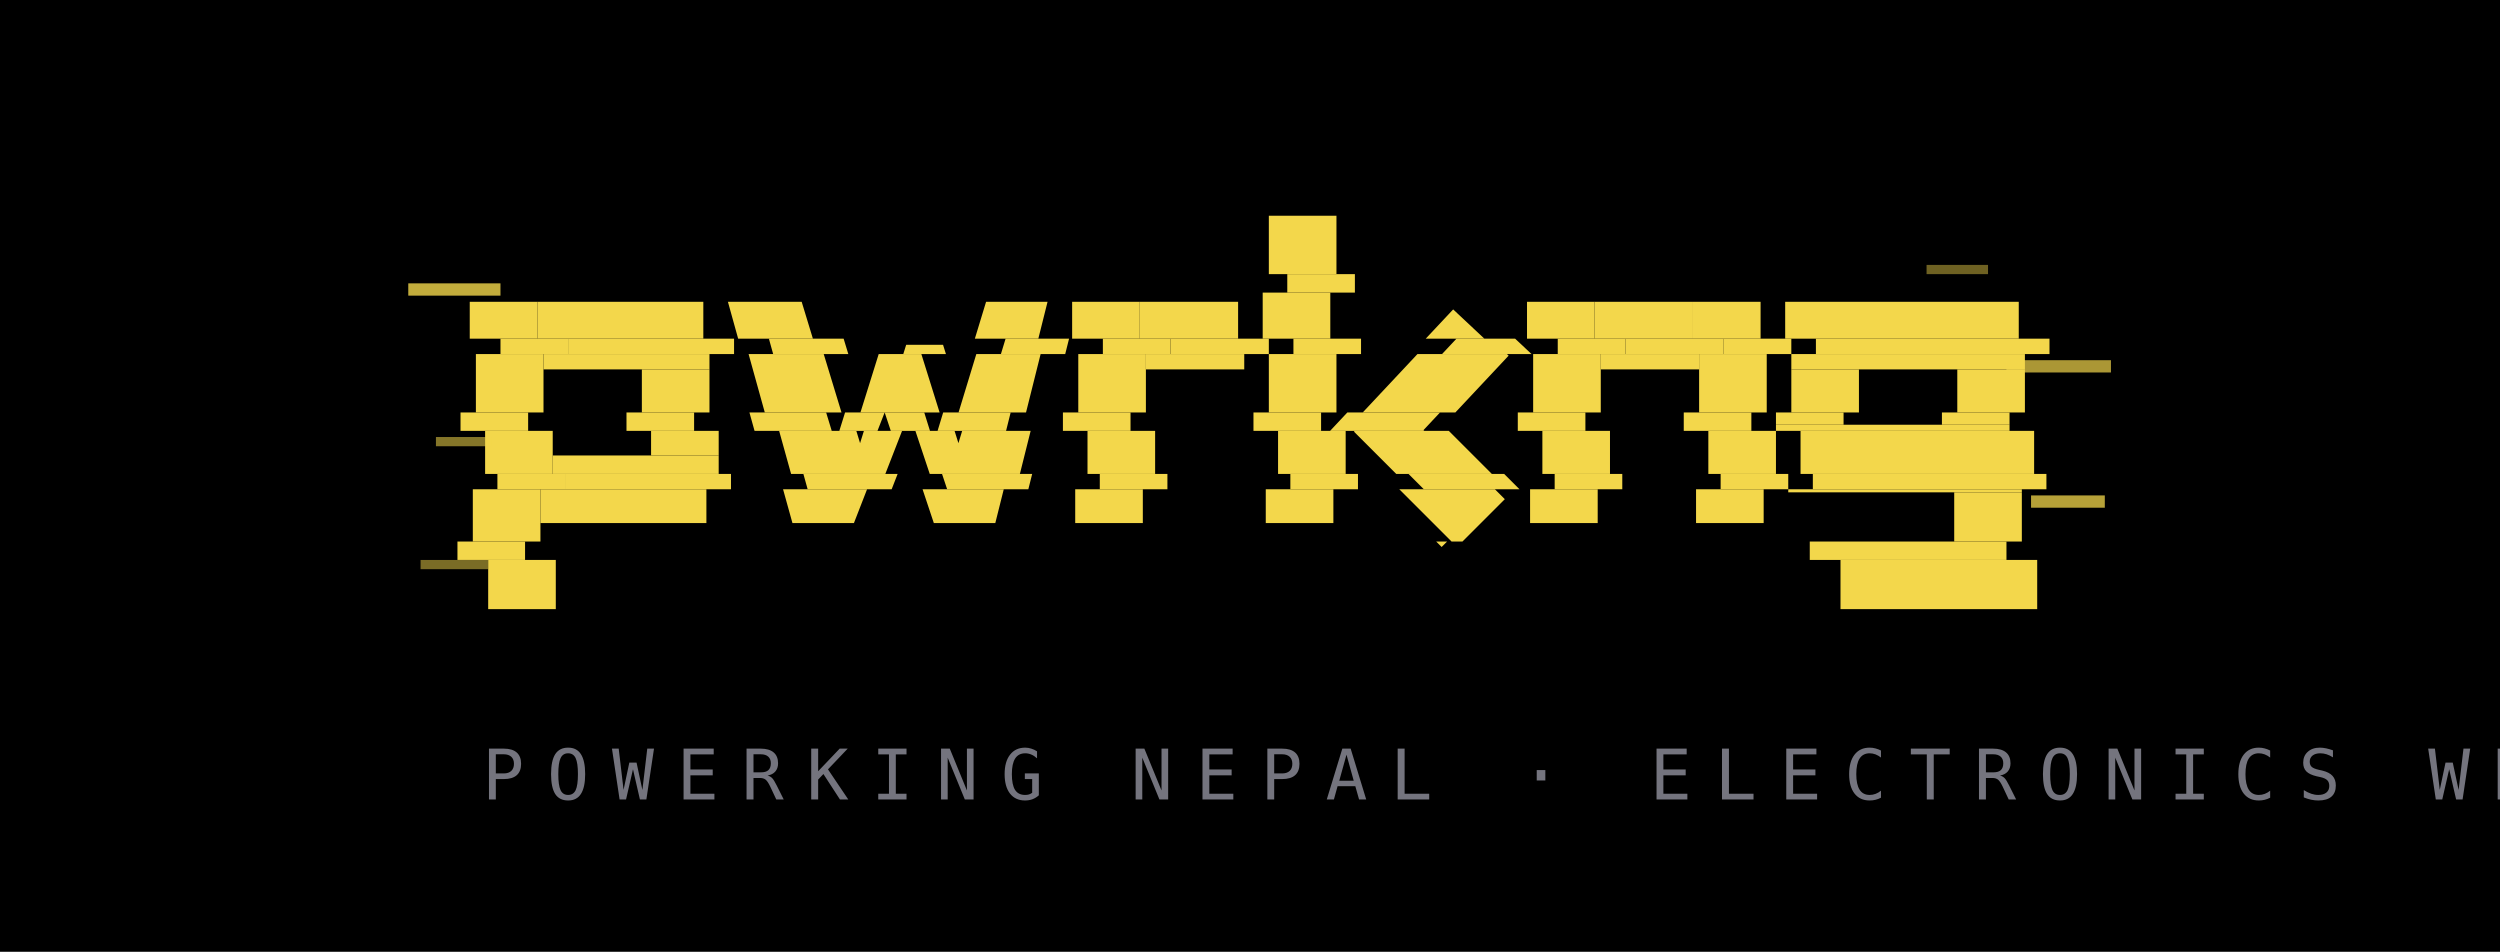
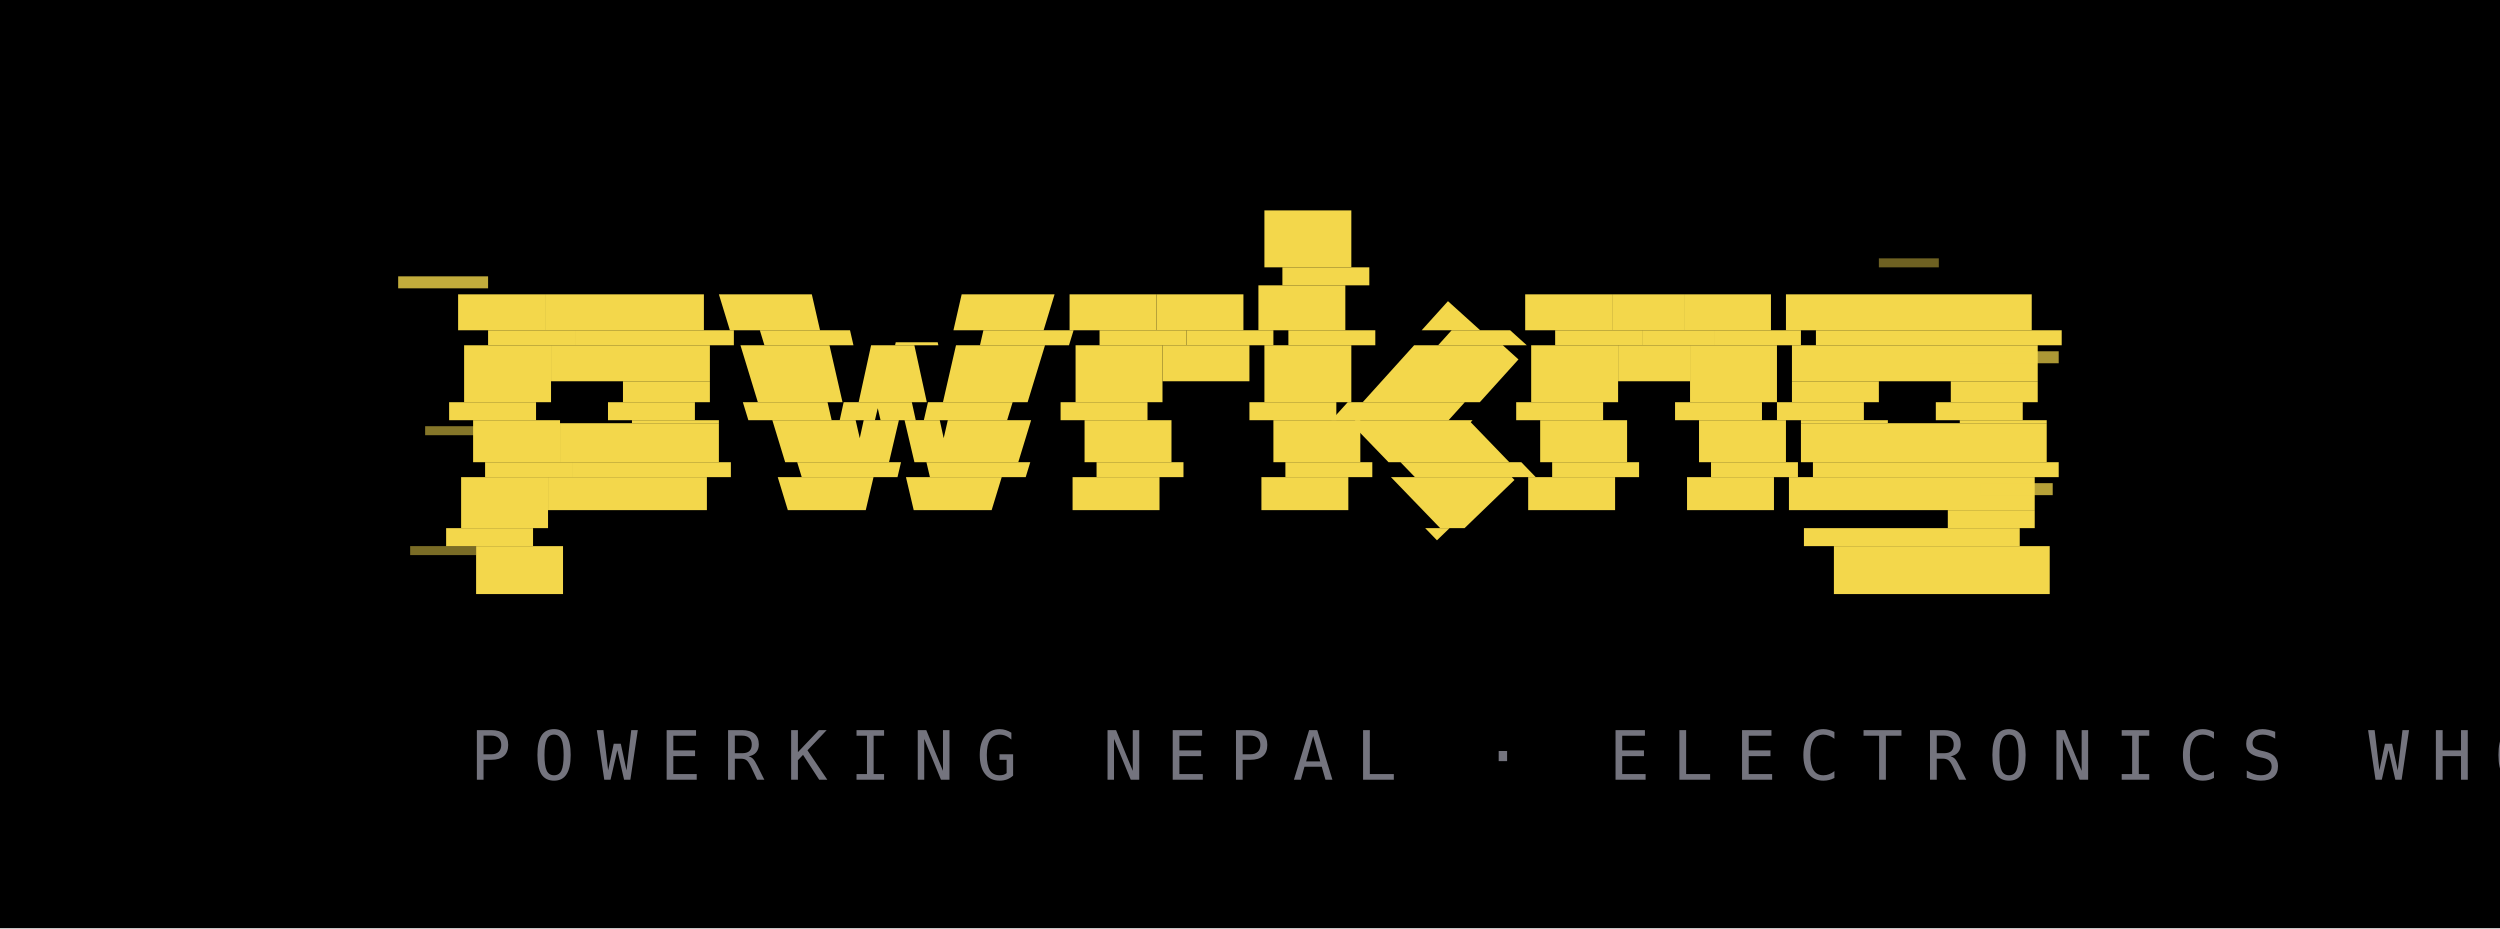
- <svg xmlns="http://www.w3.org/2000/svg" viewBox="0 0 394 150" width="394" height="150" role="img" aria-label="PowerKing Nepal logo">
-   <rect width="394" height="150" fill="#000000" />
+ <svg xmlns="http://www.w3.org/2000/svg" viewBox="0 0 404 150" width="404" height="150" role="img" aria-label="PowerKing Nepal logo">
+   <rect width="404" height="150" fill="#000000" />
  <g transform="translate(75 34) scale(0.484375)" fill="#F3D74B" color="#F3D74B">
    <defs>
      <clipPath id="lgs0">
-         <rect x="-80" y="0" width="664" height="19" />
+         <rect x="-80" y="0" width="685" height="19" />
      </clipPath>
      <clipPath id="lgs1">
-         <rect x="-80" y="19" width="664" height="6" />
+         <rect x="-80" y="19" width="685" height="6" />
      </clipPath>
      <clipPath id="lgs2">
-         <rect x="-80" y="25" width="664" height="15" />
+         <rect x="-80" y="25" width="685" height="15" />
      </clipPath>
      <clipPath id="lgs3">
-         <rect x="-80" y="40" width="664" height="5" />
+         <rect x="-80" y="40" width="685" height="5" />
      </clipPath>
      <clipPath id="lgs4">
-         <rect x="-80" y="45" width="664" height="19" />
+         <rect x="-80" y="45" width="685" height="19" />
      </clipPath>
      <clipPath id="lgs5">
-         <rect x="-80" y="64" width="664" height="6" />
+         <rect x="-80" y="64" width="685" height="6" />
      </clipPath>
      <clipPath id="lgs6">
-         <rect x="-80" y="70" width="664" height="14" />
+         <rect x="-80" y="70" width="685" height="14" />
      </clipPath>
      <clipPath id="lgs7">
-         <rect x="-80" y="84" width="664" height="5" />
+         <rect x="-80" y="84" width="685" height="5" />
      </clipPath>
      <clipPath id="lgs8">
-         <rect x="-80" y="89" width="664" height="17" />
+         <rect x="-80" y="89" width="685" height="17" />
      </clipPath>
      <clipPath id="lgs9">
-         <rect x="-80" y="106" width="664" height="6" />
+         <rect x="-80" y="106" width="685" height="6" />
      </clipPath>
      <clipPath id="lgs10">
-         <rect x="-80" y="112" width="664" height="16" />
+         <rect x="-80" y="112" width="685" height="16" />
      </clipPath>
    </defs>
    <g clip-path="url(#lgs0)" transform="translate(0.00 0)">
-       <rect x="0" y="28" width="22" height="100" />
-       <rect x="22" y="28" width="54" height="22" />
-       <rect x="54" y="50" width="22" height="28" />
-       <rect x="22" y="78" width="54" height="22" />
-       <polygon points="84,28 108,28 122,74 132,42 144,42 154,74 168,28 188,28 170,100 150,100 138,64 124,100 104,100" />
-       <rect x="196" y="28" width="22" height="72" />
-       <rect x="218" y="28" width="32" height="22" />
-       <rect x="258" y="0" width="22" height="100" />
-       <path d="M 328 38 L 298 70 L 328 100" fill="none" stroke="currentColor" stroke-width="22" stroke-linecap="butt" stroke-linejoin="miter" />
-       <rect x="344" y="28" width="22" height="72" />
-       <rect x="366" y="28" width="32" height="22" />
-       <rect x="398" y="28" width="22" height="72" />
-       <rect x="428" y="28" width="76" height="22" />
-       <rect x="428" y="50" width="22" height="18" />
-       <rect x="482" y="50" width="22" height="18" />
-       <rect x="428" y="68" width="76" height="22" />
-       <rect x="482" y="90" width="22" height="16" />
-       <rect x="440" y="106" width="64" height="22" />
+       <rect x="0" y="28" width="29" height="100" />
+       <rect x="29" y="28" width="53" height="29" />
+       <rect x="53" y="57" width="29" height="14" />
+       <rect x="29" y="71" width="53" height="29" />
+       <polygon points="87,28 118,28 129,76 136,44 150,44 157,76 168,28 199,28 177,100 151,100 143,66 135,100 109,100" />
+       <rect x="204" y="28" width="29" height="72" />
+       <rect x="233" y="28" width="29" height="29" />
+       <rect x="267" y="0" width="29" height="100" />
+       <path d="M 341 40 L 313 71 L 341 100" fill="none" stroke="currentColor" stroke-width="29" stroke-linecap="butt" stroke-linejoin="miter" />
+       <rect x="356" y="28" width="29" height="72" />
+       <rect x="385" y="28" width="24" height="29" />
+       <rect x="409" y="28" width="29" height="72" />
+       <rect x="443" y="28" width="82" height="29" />
+       <rect x="443" y="57" width="29" height="14" />
+       <rect x="496" y="57" width="29" height="14" />
+       <rect x="443" y="71" width="82" height="29" />
+       <rect x="496" y="100" width="29" height="6" />
+       <rect x="453" y="106" width="72" height="22" />
    </g>
    <g clip-path="url(#lgs1)" transform="translate(6.00 0)">
-       <rect x="0" y="28" width="22" height="100" />
-       <rect x="22" y="28" width="54" height="22" />
-       <rect x="54" y="50" width="22" height="28" />
-       <rect x="22" y="78" width="54" height="22" />
-       <polygon points="84,28 108,28 122,74 132,42 144,42 154,74 168,28 188,28 170,100 150,100 138,64 124,100 104,100" />
-       <rect x="196" y="28" width="22" height="72" />
-       <rect x="218" y="28" width="32" height="22" />
-       <rect x="258" y="0" width="22" height="100" />
-       <path d="M 328 38 L 298 70 L 328 100" fill="none" stroke="currentColor" stroke-width="22" stroke-linecap="butt" stroke-linejoin="miter" />
-       <rect x="344" y="28" width="22" height="72" />
-       <rect x="366" y="28" width="32" height="22" />
-       <rect x="398" y="28" width="22" height="72" />
-       <rect x="428" y="28" width="76" height="22" />
-       <rect x="428" y="50" width="22" height="18" />
-       <rect x="482" y="50" width="22" height="18" />
-       <rect x="428" y="68" width="76" height="22" />
-       <rect x="482" y="90" width="22" height="16" />
-       <rect x="440" y="106" width="64" height="22" />
+       <rect x="0" y="28" width="29" height="100" />
+       <rect x="29" y="28" width="53" height="29" />
+       <rect x="53" y="57" width="29" height="14" />
+       <rect x="29" y="71" width="53" height="29" />
+       <polygon points="87,28 118,28 129,76 136,44 150,44 157,76 168,28 199,28 177,100 151,100 143,66 135,100 109,100" />
+       <rect x="204" y="28" width="29" height="72" />
+       <rect x="233" y="28" width="29" height="29" />
+       <rect x="267" y="0" width="29" height="100" />
+       <path d="M 341 40 L 313 71 L 341 100" fill="none" stroke="currentColor" stroke-width="29" stroke-linecap="butt" stroke-linejoin="miter" />
+       <rect x="356" y="28" width="29" height="72" />
+       <rect x="385" y="28" width="24" height="29" />
+       <rect x="409" y="28" width="29" height="72" />
+       <rect x="443" y="28" width="82" height="29" />
+       <rect x="443" y="57" width="29" height="14" />
+       <rect x="496" y="57" width="29" height="14" />
+       <rect x="443" y="71" width="82" height="29" />
+       <rect x="496" y="100" width="29" height="6" />
+       <rect x="453" y="106" width="72" height="22" />
    </g>
    <g clip-path="url(#lgs2)" transform="translate(-2.00 0)">
-       <rect x="0" y="28" width="22" height="100" />
-       <rect x="22" y="28" width="54" height="22" />
-       <rect x="54" y="50" width="22" height="28" />
-       <rect x="22" y="78" width="54" height="22" />
-       <polygon points="84,28 108,28 122,74 132,42 144,42 154,74 168,28 188,28 170,100 150,100 138,64 124,100 104,100" />
-       <rect x="196" y="28" width="22" height="72" />
-       <rect x="218" y="28" width="32" height="22" />
-       <rect x="258" y="0" width="22" height="100" />
-       <path d="M 328 38 L 298 70 L 328 100" fill="none" stroke="currentColor" stroke-width="22" stroke-linecap="butt" stroke-linejoin="miter" />
-       <rect x="344" y="28" width="22" height="72" />
-       <rect x="366" y="28" width="32" height="22" />
-       <rect x="398" y="28" width="22" height="72" />
-       <rect x="428" y="28" width="76" height="22" />
-       <rect x="428" y="50" width="22" height="18" />
-       <rect x="482" y="50" width="22" height="18" />
-       <rect x="428" y="68" width="76" height="22" />
-       <rect x="482" y="90" width="22" height="16" />
-       <rect x="440" y="106" width="64" height="22" />
+       <rect x="0" y="28" width="29" height="100" />
+       <rect x="29" y="28" width="53" height="29" />
+       <rect x="53" y="57" width="29" height="14" />
+       <rect x="29" y="71" width="53" height="29" />
+       <polygon points="87,28 118,28 129,76 136,44 150,44 157,76 168,28 199,28 177,100 151,100 143,66 135,100 109,100" />
+       <rect x="204" y="28" width="29" height="72" />
+       <rect x="233" y="28" width="29" height="29" />
+       <rect x="267" y="0" width="29" height="100" />
+       <path d="M 341 40 L 313 71 L 341 100" fill="none" stroke="currentColor" stroke-width="29" stroke-linecap="butt" stroke-linejoin="miter" />
+       <rect x="356" y="28" width="29" height="72" />
+       <rect x="385" y="28" width="24" height="29" />
+       <rect x="409" y="28" width="29" height="72" />
+       <rect x="443" y="28" width="82" height="29" />
+       <rect x="443" y="57" width="29" height="14" />
+       <rect x="496" y="57" width="29" height="14" />
+       <rect x="443" y="71" width="82" height="29" />
+       <rect x="496" y="100" width="29" height="6" />
+       <rect x="453" y="106" width="72" height="22" />
    </g>
    <g clip-path="url(#lgs3)" transform="translate(8.00 0)">
-       <rect x="0" y="28" width="22" height="100" />
-       <rect x="22" y="28" width="54" height="22" />
-       <rect x="54" y="50" width="22" height="28" />
-       <rect x="22" y="78" width="54" height="22" />
-       <polygon points="84,28 108,28 122,74 132,42 144,42 154,74 168,28 188,28 170,100 150,100 138,64 124,100 104,100" />
-       <rect x="196" y="28" width="22" height="72" />
-       <rect x="218" y="28" width="32" height="22" />
-       <rect x="258" y="0" width="22" height="100" />
-       <path d="M 328 38 L 298 70 L 328 100" fill="none" stroke="currentColor" stroke-width="22" stroke-linecap="butt" stroke-linejoin="miter" />
-       <rect x="344" y="28" width="22" height="72" />
-       <rect x="366" y="28" width="32" height="22" />
-       <rect x="398" y="28" width="22" height="72" />
-       <rect x="428" y="28" width="76" height="22" />
-       <rect x="428" y="50" width="22" height="18" />
-       <rect x="482" y="50" width="22" height="18" />
-       <rect x="428" y="68" width="76" height="22" />
-       <rect x="482" y="90" width="22" height="16" />
-       <rect x="440" y="106" width="64" height="22" />
+       <rect x="0" y="28" width="29" height="100" />
+       <rect x="29" y="28" width="53" height="29" />
+       <rect x="53" y="57" width="29" height="14" />
+       <rect x="29" y="71" width="53" height="29" />
+       <polygon points="87,28 118,28 129,76 136,44 150,44 157,76 168,28 199,28 177,100 151,100 143,66 135,100 109,100" />
+       <rect x="204" y="28" width="29" height="72" />
+       <rect x="233" y="28" width="29" height="29" />
+       <rect x="267" y="0" width="29" height="100" />
+       <path d="M 341 40 L 313 71 L 341 100" fill="none" stroke="currentColor" stroke-width="29" stroke-linecap="butt" stroke-linejoin="miter" />
+       <rect x="356" y="28" width="29" height="72" />
+       <rect x="385" y="28" width="24" height="29" />
+       <rect x="409" y="28" width="29" height="72" />
+       <rect x="443" y="28" width="82" height="29" />
+       <rect x="443" y="57" width="29" height="14" />
+       <rect x="496" y="57" width="29" height="14" />
+       <rect x="443" y="71" width="82" height="29" />
+       <rect x="496" y="100" width="29" height="6" />
+       <rect x="453" y="106" width="72" height="22" />
    </g>
    <g clip-path="url(#lgs4)" transform="translate(0.00 0)">
-       <rect x="0" y="28" width="22" height="100" />
-       <rect x="22" y="28" width="54" height="22" />
-       <rect x="54" y="50" width="22" height="28" />
-       <rect x="22" y="78" width="54" height="22" />
-       <polygon points="84,28 108,28 122,74 132,42 144,42 154,74 168,28 188,28 170,100 150,100 138,64 124,100 104,100" />
-       <rect x="196" y="28" width="22" height="72" />
-       <rect x="218" y="28" width="32" height="22" />
-       <rect x="258" y="0" width="22" height="100" />
-       <path d="M 328 38 L 298 70 L 328 100" fill="none" stroke="currentColor" stroke-width="22" stroke-linecap="butt" stroke-linejoin="miter" />
-       <rect x="344" y="28" width="22" height="72" />
-       <rect x="366" y="28" width="32" height="22" />
-       <rect x="398" y="28" width="22" height="72" />
-       <rect x="428" y="28" width="76" height="22" />
-       <rect x="428" y="50" width="22" height="18" />
-       <rect x="482" y="50" width="22" height="18" />
-       <rect x="428" y="68" width="76" height="22" />
-       <rect x="482" y="90" width="22" height="16" />
-       <rect x="440" y="106" width="64" height="22" />
+       <rect x="0" y="28" width="29" height="100" />
+       <rect x="29" y="28" width="53" height="29" />
+       <rect x="53" y="57" width="29" height="14" />
+       <rect x="29" y="71" width="53" height="29" />
+       <polygon points="87,28 118,28 129,76 136,44 150,44 157,76 168,28 199,28 177,100 151,100 143,66 135,100 109,100" />
+       <rect x="204" y="28" width="29" height="72" />
+       <rect x="233" y="28" width="29" height="29" />
+       <rect x="267" y="0" width="29" height="100" />
+       <path d="M 341 40 L 313 71 L 341 100" fill="none" stroke="currentColor" stroke-width="29" stroke-linecap="butt" stroke-linejoin="miter" />
+       <rect x="356" y="28" width="29" height="72" />
+       <rect x="385" y="28" width="24" height="29" />
+       <rect x="409" y="28" width="29" height="72" />
+       <rect x="443" y="28" width="82" height="29" />
+       <rect x="443" y="57" width="29" height="14" />
+       <rect x="496" y="57" width="29" height="14" />
+       <rect x="443" y="71" width="82" height="29" />
+       <rect x="496" y="100" width="29" height="6" />
+       <rect x="453" y="106" width="72" height="22" />
    </g>
    <g clip-path="url(#lgs5)" transform="translate(-5.00 0)">
-       <rect x="0" y="28" width="22" height="100" />
-       <rect x="22" y="28" width="54" height="22" />
-       <rect x="54" y="50" width="22" height="28" />
-       <rect x="22" y="78" width="54" height="22" />
-       <polygon points="84,28 108,28 122,74 132,42 144,42 154,74 168,28 188,28 170,100 150,100 138,64 124,100 104,100" />
-       <rect x="196" y="28" width="22" height="72" />
-       <rect x="218" y="28" width="32" height="22" />
-       <rect x="258" y="0" width="22" height="100" />
-       <path d="M 328 38 L 298 70 L 328 100" fill="none" stroke="currentColor" stroke-width="22" stroke-linecap="butt" stroke-linejoin="miter" />
-       <rect x="344" y="28" width="22" height="72" />
-       <rect x="366" y="28" width="32" height="22" />
-       <rect x="398" y="28" width="22" height="72" />
-       <rect x="428" y="28" width="76" height="22" />
-       <rect x="428" y="50" width="22" height="18" />
-       <rect x="482" y="50" width="22" height="18" />
-       <rect x="428" y="68" width="76" height="22" />
-       <rect x="482" y="90" width="22" height="16" />
-       <rect x="440" y="106" width="64" height="22" />
+       <rect x="0" y="28" width="29" height="100" />
+       <rect x="29" y="28" width="53" height="29" />
+       <rect x="53" y="57" width="29" height="14" />
+       <rect x="29" y="71" width="53" height="29" />
+       <polygon points="87,28 118,28 129,76 136,44 150,44 157,76 168,28 199,28 177,100 151,100 143,66 135,100 109,100" />
+       <rect x="204" y="28" width="29" height="72" />
+       <rect x="233" y="28" width="29" height="29" />
+       <rect x="267" y="0" width="29" height="100" />
+       <path d="M 341 40 L 313 71 L 341 100" fill="none" stroke="currentColor" stroke-width="29" stroke-linecap="butt" stroke-linejoin="miter" />
+       <rect x="356" y="28" width="29" height="72" />
+       <rect x="385" y="28" width="24" height="29" />
+       <rect x="409" y="28" width="29" height="72" />
+       <rect x="443" y="28" width="82" height="29" />
+       <rect x="443" y="57" width="29" height="14" />
+       <rect x="496" y="57" width="29" height="14" />
+       <rect x="443" y="71" width="82" height="29" />
+       <rect x="496" y="100" width="29" height="6" />
+       <rect x="453" y="106" width="72" height="22" />
    </g>
    <g clip-path="url(#lgs6)" transform="translate(3.00 0)">
-       <rect x="0" y="28" width="22" height="100" />
-       <rect x="22" y="28" width="54" height="22" />
-       <rect x="54" y="50" width="22" height="28" />
-       <rect x="22" y="78" width="54" height="22" />
-       <polygon points="84,28 108,28 122,74 132,42 144,42 154,74 168,28 188,28 170,100 150,100 138,64 124,100 104,100" />
-       <rect x="196" y="28" width="22" height="72" />
-       <rect x="218" y="28" width="32" height="22" />
-       <rect x="258" y="0" width="22" height="100" />
-       <path d="M 328 38 L 298 70 L 328 100" fill="none" stroke="currentColor" stroke-width="22" stroke-linecap="butt" stroke-linejoin="miter" />
-       <rect x="344" y="28" width="22" height="72" />
-       <rect x="366" y="28" width="32" height="22" />
-       <rect x="398" y="28" width="22" height="72" />
-       <rect x="428" y="28" width="76" height="22" />
-       <rect x="428" y="50" width="22" height="18" />
-       <rect x="482" y="50" width="22" height="18" />
-       <rect x="428" y="68" width="76" height="22" />
-       <rect x="482" y="90" width="22" height="16" />
-       <rect x="440" y="106" width="64" height="22" />
+       <rect x="0" y="28" width="29" height="100" />
+       <rect x="29" y="28" width="53" height="29" />
+       <rect x="53" y="57" width="29" height="14" />
+       <rect x="29" y="71" width="53" height="29" />
+       <polygon points="87,28 118,28 129,76 136,44 150,44 157,76 168,28 199,28 177,100 151,100 143,66 135,100 109,100" />
+       <rect x="204" y="28" width="29" height="72" />
+       <rect x="233" y="28" width="29" height="29" />
+       <rect x="267" y="0" width="29" height="100" />
+       <path d="M 341 40 L 313 71 L 341 100" fill="none" stroke="currentColor" stroke-width="29" stroke-linecap="butt" stroke-linejoin="miter" />
+       <rect x="356" y="28" width="29" height="72" />
+       <rect x="385" y="28" width="24" height="29" />
+       <rect x="409" y="28" width="29" height="72" />
+       <rect x="443" y="28" width="82" height="29" />
+       <rect x="443" y="57" width="29" height="14" />
+       <rect x="496" y="57" width="29" height="14" />
+       <rect x="443" y="71" width="82" height="29" />
+       <rect x="496" y="100" width="29" height="6" />
+       <rect x="453" y="106" width="72" height="22" />
    </g>
    <g clip-path="url(#lgs7)" transform="translate(7.00 0)">
-       <rect x="0" y="28" width="22" height="100" />
-       <rect x="22" y="28" width="54" height="22" />
-       <rect x="54" y="50" width="22" height="28" />
-       <rect x="22" y="78" width="54" height="22" />
-       <polygon points="84,28 108,28 122,74 132,42 144,42 154,74 168,28 188,28 170,100 150,100 138,64 124,100 104,100" />
-       <rect x="196" y="28" width="22" height="72" />
-       <rect x="218" y="28" width="32" height="22" />
-       <rect x="258" y="0" width="22" height="100" />
-       <path d="M 328 38 L 298 70 L 328 100" fill="none" stroke="currentColor" stroke-width="22" stroke-linecap="butt" stroke-linejoin="miter" />
-       <rect x="344" y="28" width="22" height="72" />
-       <rect x="366" y="28" width="32" height="22" />
-       <rect x="398" y="28" width="22" height="72" />
-       <rect x="428" y="28" width="76" height="22" />
-       <rect x="428" y="50" width="22" height="18" />
-       <rect x="482" y="50" width="22" height="18" />
-       <rect x="428" y="68" width="76" height="22" />
-       <rect x="482" y="90" width="22" height="16" />
-       <rect x="440" y="106" width="64" height="22" />
+       <rect x="0" y="28" width="29" height="100" />
+       <rect x="29" y="28" width="53" height="29" />
+       <rect x="53" y="57" width="29" height="14" />
+       <rect x="29" y="71" width="53" height="29" />
+       <polygon points="87,28 118,28 129,76 136,44 150,44 157,76 168,28 199,28 177,100 151,100 143,66 135,100 109,100" />
+       <rect x="204" y="28" width="29" height="72" />
+       <rect x="233" y="28" width="29" height="29" />
+       <rect x="267" y="0" width="29" height="100" />
+       <path d="M 341 40 L 313 71 L 341 100" fill="none" stroke="currentColor" stroke-width="29" stroke-linecap="butt" stroke-linejoin="miter" />
+       <rect x="356" y="28" width="29" height="72" />
+       <rect x="385" y="28" width="24" height="29" />
+       <rect x="409" y="28" width="29" height="72" />
+       <rect x="443" y="28" width="82" height="29" />
+       <rect x="443" y="57" width="29" height="14" />
+       <rect x="496" y="57" width="29" height="14" />
+       <rect x="443" y="71" width="82" height="29" />
+       <rect x="496" y="100" width="29" height="6" />
+       <rect x="453" y="106" width="72" height="22" />
    </g>
    <g clip-path="url(#lgs8)" transform="translate(-1.00 0)">
-       <rect x="0" y="28" width="22" height="100" />
-       <rect x="22" y="28" width="54" height="22" />
-       <rect x="54" y="50" width="22" height="28" />
-       <rect x="22" y="78" width="54" height="22" />
-       <polygon points="84,28 108,28 122,74 132,42 144,42 154,74 168,28 188,28 170,100 150,100 138,64 124,100 104,100" />
-       <rect x="196" y="28" width="22" height="72" />
-       <rect x="218" y="28" width="32" height="22" />
-       <rect x="258" y="0" width="22" height="100" />
-       <path d="M 328 38 L 298 70 L 328 100" fill="none" stroke="currentColor" stroke-width="22" stroke-linecap="butt" stroke-linejoin="miter" />
-       <rect x="344" y="28" width="22" height="72" />
-       <rect x="366" y="28" width="32" height="22" />
-       <rect x="398" y="28" width="22" height="72" />
-       <rect x="428" y="28" width="76" height="22" />
-       <rect x="428" y="50" width="22" height="18" />
-       <rect x="482" y="50" width="22" height="18" />
-       <rect x="428" y="68" width="76" height="22" />
-       <rect x="482" y="90" width="22" height="16" />
-       <rect x="440" y="106" width="64" height="22" />
+       <rect x="0" y="28" width="29" height="100" />
+       <rect x="29" y="28" width="53" height="29" />
+       <rect x="53" y="57" width="29" height="14" />
+       <rect x="29" y="71" width="53" height="29" />
+       <polygon points="87,28 118,28 129,76 136,44 150,44 157,76 168,28 199,28 177,100 151,100 143,66 135,100 109,100" />
+       <rect x="204" y="28" width="29" height="72" />
+       <rect x="233" y="28" width="29" height="29" />
+       <rect x="267" y="0" width="29" height="100" />
+       <path d="M 341 40 L 313 71 L 341 100" fill="none" stroke="currentColor" stroke-width="29" stroke-linecap="butt" stroke-linejoin="miter" />
+       <rect x="356" y="28" width="29" height="72" />
+       <rect x="385" y="28" width="24" height="29" />
+       <rect x="409" y="28" width="29" height="72" />
+       <rect x="443" y="28" width="82" height="29" />
+       <rect x="443" y="57" width="29" height="14" />
+       <rect x="496" y="57" width="29" height="14" />
+       <rect x="443" y="71" width="82" height="29" />
+       <rect x="496" y="100" width="29" height="6" />
+       <rect x="453" y="106" width="72" height="22" />
    </g>
    <g clip-path="url(#lgs9)" transform="translate(-6.00 0)">
-       <rect x="0" y="28" width="22" height="100" />
-       <rect x="22" y="28" width="54" height="22" />
-       <rect x="54" y="50" width="22" height="28" />
-       <rect x="22" y="78" width="54" height="22" />
-       <polygon points="84,28 108,28 122,74 132,42 144,42 154,74 168,28 188,28 170,100 150,100 138,64 124,100 104,100" />
-       <rect x="196" y="28" width="22" height="72" />
-       <rect x="218" y="28" width="32" height="22" />
-       <rect x="258" y="0" width="22" height="100" />
-       <path d="M 328 38 L 298 70 L 328 100" fill="none" stroke="currentColor" stroke-width="22" stroke-linecap="butt" stroke-linejoin="miter" />
-       <rect x="344" y="28" width="22" height="72" />
-       <rect x="366" y="28" width="32" height="22" />
-       <rect x="398" y="28" width="22" height="72" />
-       <rect x="428" y="28" width="76" height="22" />
-       <rect x="428" y="50" width="22" height="18" />
-       <rect x="482" y="50" width="22" height="18" />
-       <rect x="428" y="68" width="76" height="22" />
-       <rect x="482" y="90" width="22" height="16" />
-       <rect x="440" y="106" width="64" height="22" />
+       <rect x="0" y="28" width="29" height="100" />
+       <rect x="29" y="28" width="53" height="29" />
+       <rect x="53" y="57" width="29" height="14" />
+       <rect x="29" y="71" width="53" height="29" />
+       <polygon points="87,28 118,28 129,76 136,44 150,44 157,76 168,28 199,28 177,100 151,100 143,66 135,100 109,100" />
+       <rect x="204" y="28" width="29" height="72" />
+       <rect x="233" y="28" width="29" height="29" />
+       <rect x="267" y="0" width="29" height="100" />
+       <path d="M 341 40 L 313 71 L 341 100" fill="none" stroke="currentColor" stroke-width="29" stroke-linecap="butt" stroke-linejoin="miter" />
+       <rect x="356" y="28" width="29" height="72" />
+       <rect x="385" y="28" width="24" height="29" />
+       <rect x="409" y="28" width="29" height="72" />
+       <rect x="443" y="28" width="82" height="29" />
+       <rect x="443" y="57" width="29" height="14" />
+       <rect x="496" y="57" width="29" height="14" />
+       <rect x="443" y="71" width="82" height="29" />
+       <rect x="496" y="100" width="29" height="6" />
+       <rect x="453" y="106" width="72" height="22" />
    </g>
    <g clip-path="url(#lgs10)" transform="translate(4.00 0)">
-       <rect x="0" y="28" width="22" height="100" />
-       <rect x="22" y="28" width="54" height="22" />
-       <rect x="54" y="50" width="22" height="28" />
-       <rect x="22" y="78" width="54" height="22" />
-       <polygon points="84,28 108,28 122,74 132,42 144,42 154,74 168,28 188,28 170,100 150,100 138,64 124,100 104,100" />
-       <rect x="196" y="28" width="22" height="72" />
-       <rect x="218" y="28" width="32" height="22" />
-       <rect x="258" y="0" width="22" height="100" />
-       <path d="M 328 38 L 298 70 L 328 100" fill="none" stroke="currentColor" stroke-width="22" stroke-linecap="butt" stroke-linejoin="miter" />
-       <rect x="344" y="28" width="22" height="72" />
-       <rect x="366" y="28" width="32" height="22" />
-       <rect x="398" y="28" width="22" height="72" />
-       <rect x="428" y="28" width="76" height="22" />
-       <rect x="428" y="50" width="22" height="18" />
-       <rect x="482" y="50" width="22" height="18" />
-       <rect x="428" y="68" width="76" height="22" />
-       <rect x="482" y="90" width="22" height="16" />
-       <rect x="440" y="106" width="64" height="22" />
+       <rect x="0" y="28" width="29" height="100" />
+       <rect x="29" y="28" width="53" height="29" />
+       <rect x="53" y="57" width="29" height="14" />
+       <rect x="29" y="71" width="53" height="29" />
+       <polygon points="87,28 118,28 129,76 136,44 150,44 157,76 168,28 199,28 177,100 151,100 143,66 135,100 109,100" />
+       <rect x="204" y="28" width="29" height="72" />
+       <rect x="233" y="28" width="29" height="29" />
+       <rect x="267" y="0" width="29" height="100" />
+       <path d="M 341 40 L 313 71 L 341 100" fill="none" stroke="currentColor" stroke-width="29" stroke-linecap="butt" stroke-linejoin="miter" />
+       <rect x="356" y="28" width="29" height="72" />
+       <rect x="385" y="28" width="24" height="29" />
+       <rect x="409" y="28" width="29" height="72" />
+       <rect x="443" y="28" width="82" height="29" />
+       <rect x="443" y="57" width="29" height="14" />
+       <rect x="496" y="57" width="29" height="14" />
+       <rect x="443" y="71" width="82" height="29" />
+       <rect x="496" y="100" width="29" height="6" />
+       <rect x="453" y="106" width="72" height="22" />
    </g>
    <rect x="-22.0" y="22" width="30.0" height="4" opacity="0.80" />
    <rect x="498.0" y="47" width="34.0" height="4" opacity="0.70" />
    <rect x="-13.0" y="72" width="18.0" height="3" opacity="0.55" />
    <rect x="506.0" y="91" width="24.0" height="4" opacity="0.75" />
    <rect x="472.0" y="16" width="20.0" height="3" opacity="0.45" />
    <rect x="-18.0" y="112" width="22.0" height="3" opacity="0.50" />
  </g>
  <text x="76" y="126" font-family="ui-monospace, SFMono-Regular, Menlo, monospace" font-size="11" letter-spacing="3.6" fill="#74747E">POWERKING NEPAL · ELECTRONICS WHOLESALE</text>
</svg>
